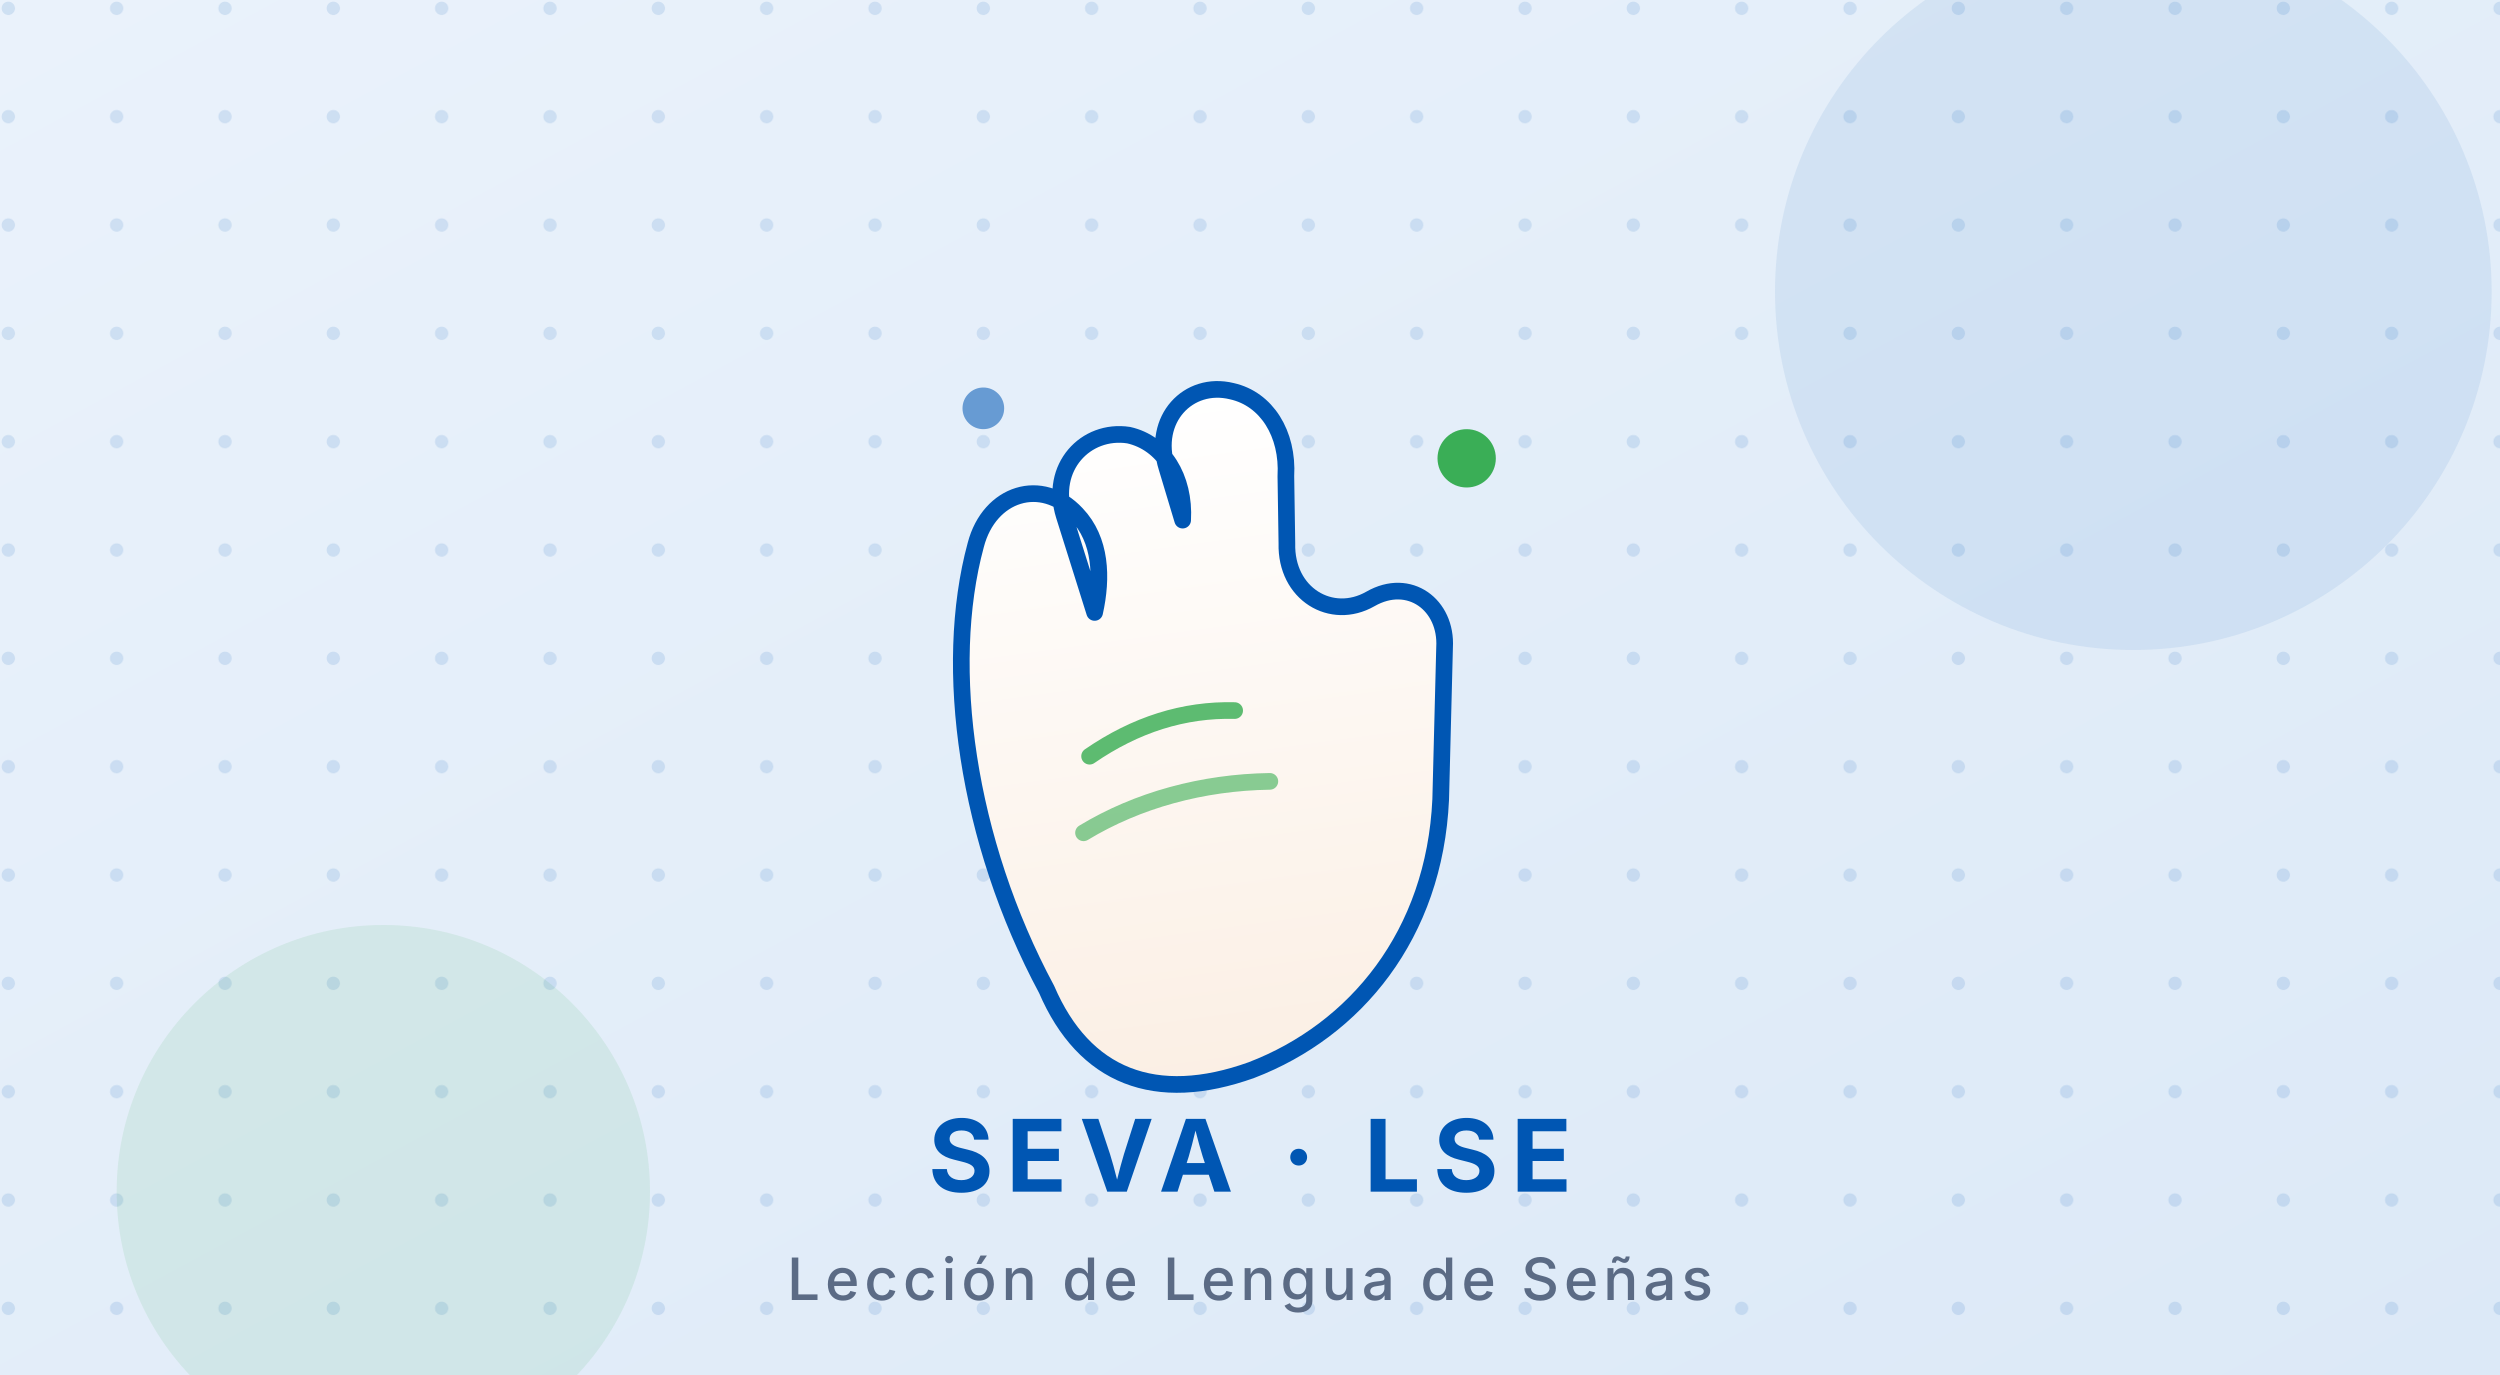
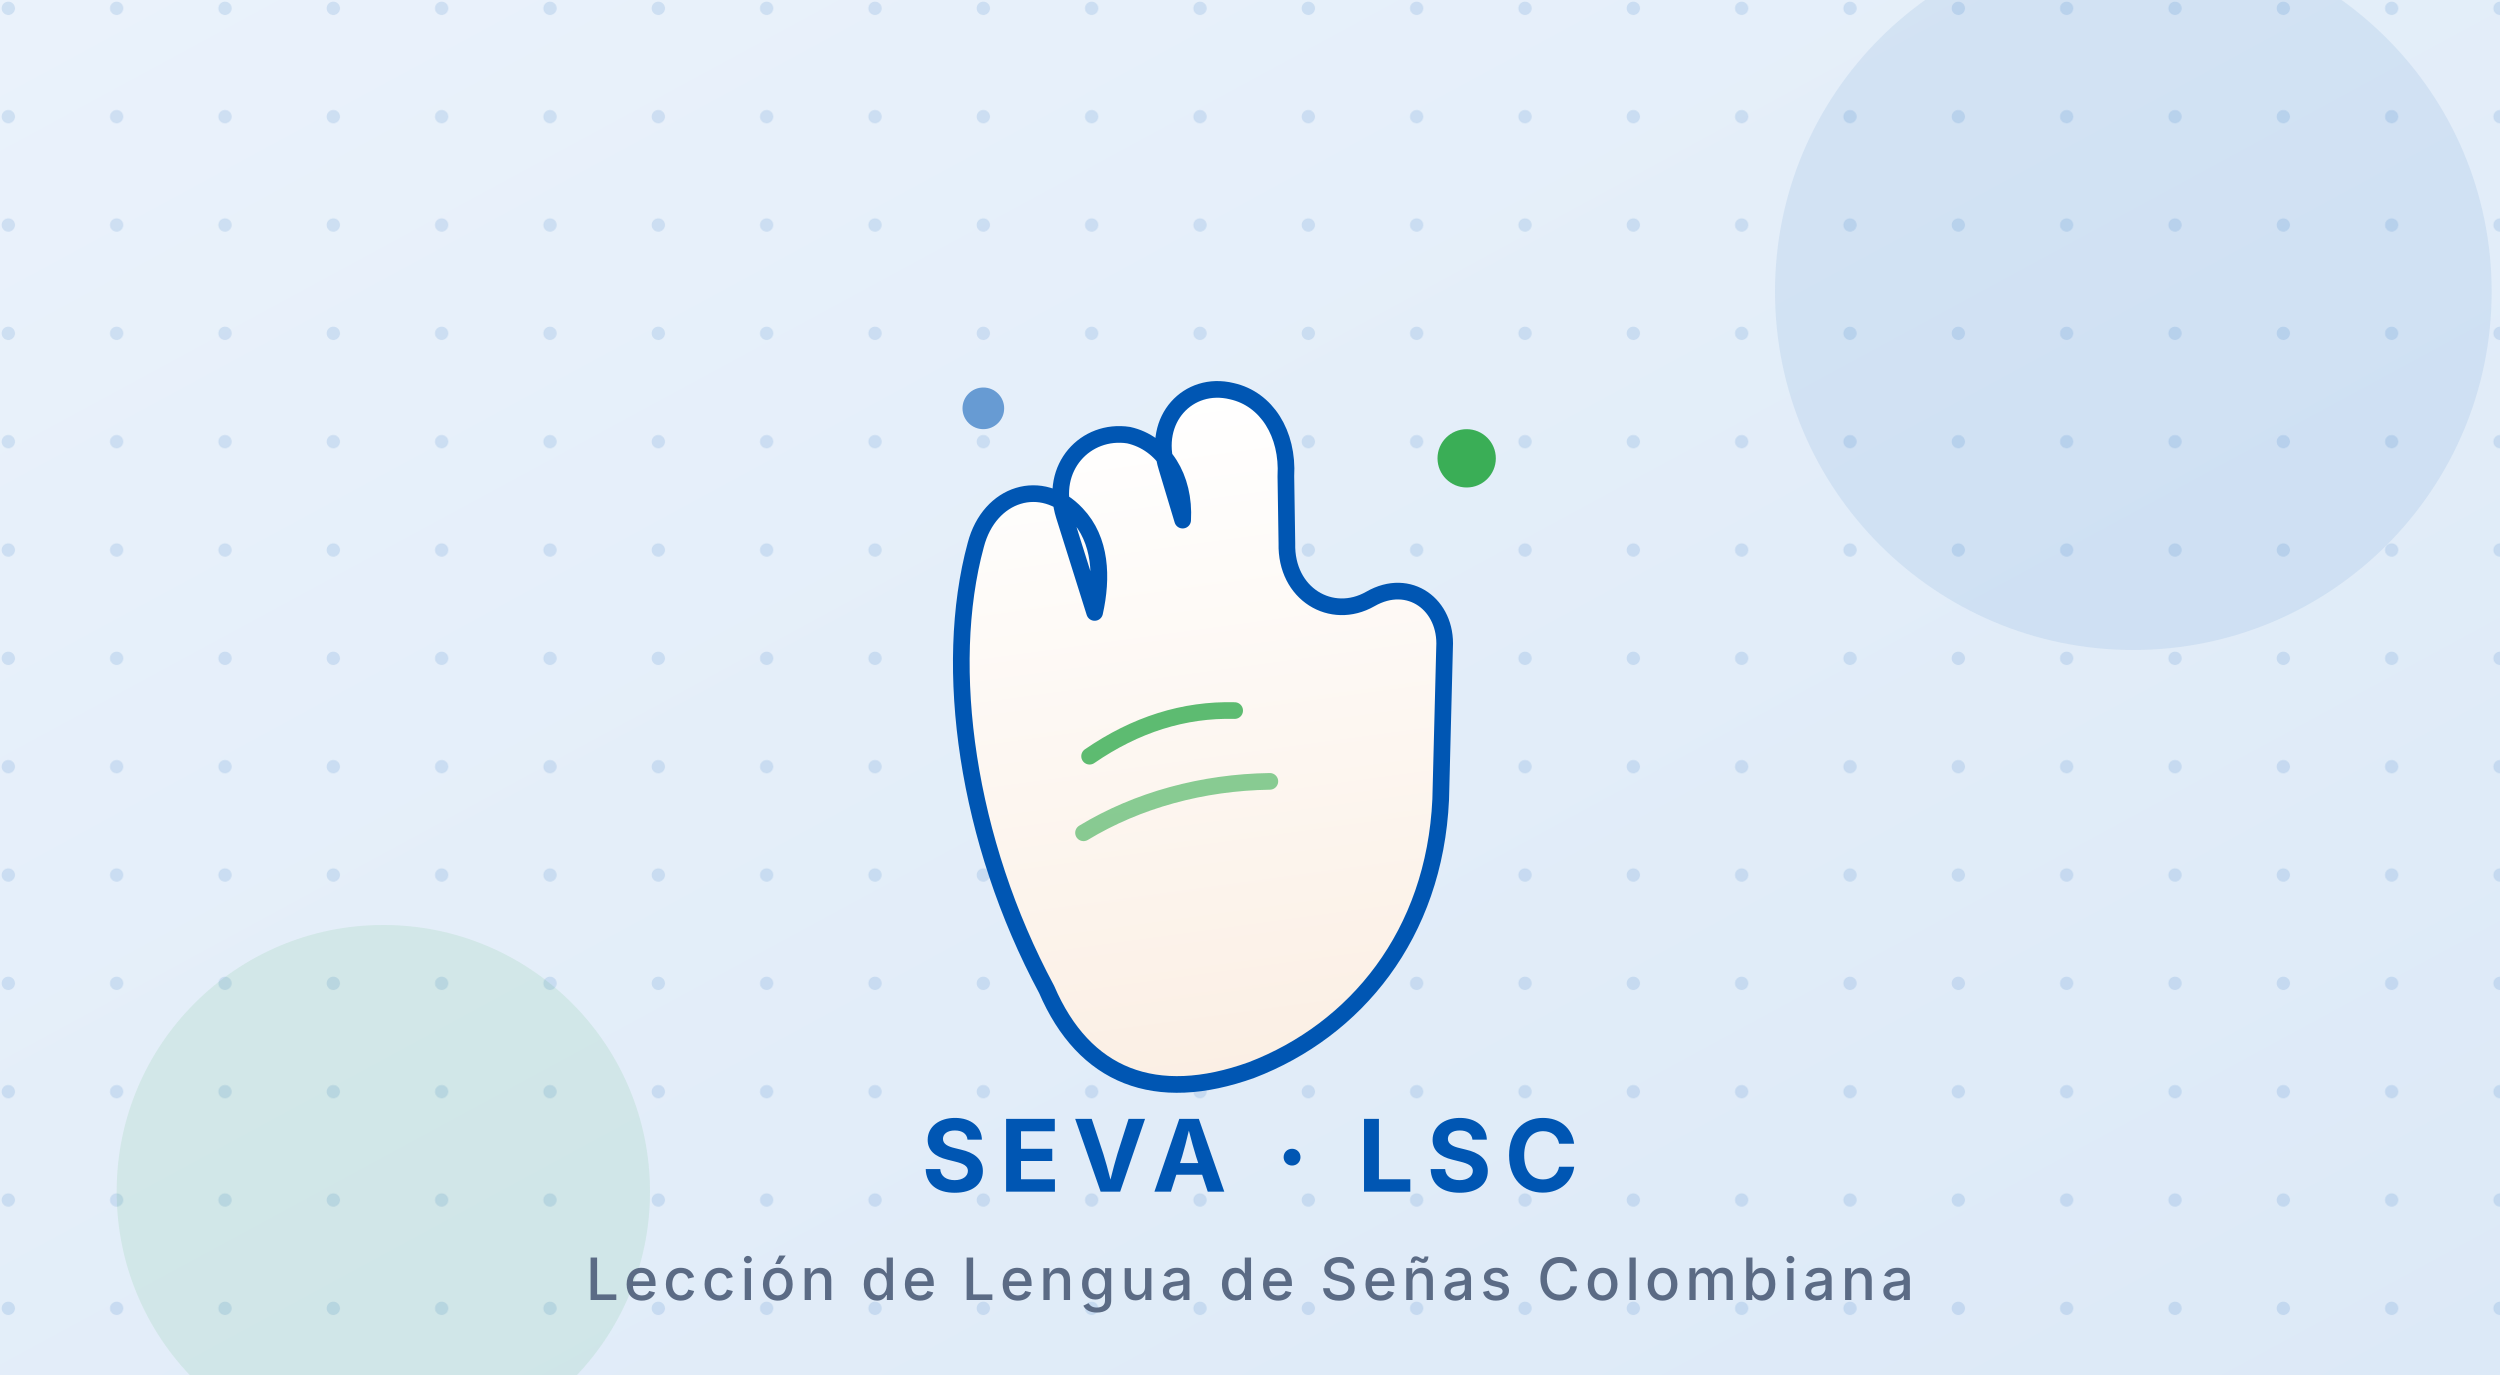
<svg xmlns="http://www.w3.org/2000/svg" viewBox="0 0 600 330" width="600" height="330" role="img" aria-labelledby="tituloPortada">
  <defs>
    <linearGradient id="fondo" x1="0" y1="0" x2="1" y2="1">
      <stop offset="0%" stop-color="#EAF2FB" />
      <stop offset="100%" stop-color="#DCE9F7" />
    </linearGradient>
    <linearGradient id="mano" x1="0" y1="0" x2="0" y2="1">
      <stop offset="0%" stop-color="#FFFFFF" />
      <stop offset="100%" stop-color="#FBEFE4" />
    </linearGradient>
    <pattern id="puntos" width="26" height="26" patternUnits="userSpaceOnUse">
      <circle cx="2" cy="2" r="1.6" fill="#0056b3" opacity="0.12" />
    </pattern>
  </defs>
  <rect width="600" height="330" fill="url(#fondo)" />
  <rect width="600" height="330" fill="url(#puntos)" />
  <circle cx="512" cy="70" r="86" fill="#0056b3" opacity="0.08" />
  <circle cx="92" cy="286" r="64" fill="#28a745" opacity="0.10" />
  <g transform="translate(300 168)">
    <g transform="rotate(-8)">
      <path d="M-58 62 C-72 24 -72 -18 -60 -46 C-55 -58 -42 -60 -35 -50 C-30 -43 -31 -34 -34 -26 L-38 -50                C-40 -62 -30 -70 -20 -67 C-12 -64 -8 -55 -10 -45 L-12 -58                C-14 -70 -4 -78 6 -74 C14 -71 18 -62 16 -52 L14 -36                C12 -24 22 -16 32 -20 C42 -24 50 -16 48 -6 L42 30                C36 62 14 82 -12 88 C-36 93 -52 84 -58 62 Z" fill="url(#mano)" stroke="#0056b3" stroke-width="4" stroke-linejoin="round" />
      <path d="M-40 8 C-28 2 -16 0 -4 2" fill="none" stroke="#28a745" stroke-width="4" stroke-linecap="round" opacity="0.75" />
      <path d="M-44 26 C-30 20 -14 18 2 20" fill="none" stroke="#28a745" stroke-width="4" stroke-linecap="round" opacity="0.55" />
    </g>
    <circle cx="52" cy="-58" r="7" fill="#28a745" opacity="0.9" />
    <circle cx="-64" cy="-70" r="5" fill="#0056b3" opacity="0.55" />
  </g>
-   <text x="300" y="286" text-anchor="middle" font-family="Inter, Segoe UI, Arial, sans-serif" font-size="24" font-weight="700" fill="#0056b3" letter-spacing="3">SEVA · LSE</text>
-   <text x="300" y="312" text-anchor="middle" font-family="Inter, Segoe UI, Arial, sans-serif" font-size="14" font-weight="500" fill="#5B6B85" letter-spacing="1.2">Lección de Lengua de Señas</text>
+   <text x="300" y="286" text-anchor="middle" font-family="Inter, Segoe UI, Arial, sans-serif" font-size="24" font-weight="700" fill="#0056b3" letter-spacing="3">SEVA · LSC</text>
+   <text x="300" y="312" text-anchor="middle" font-family="Inter, Segoe UI, Arial, sans-serif" font-size="14" font-weight="500" fill="#5B6B85" letter-spacing="1.2">Lección de Lengua de Señas Colombiana</text>
</svg>
